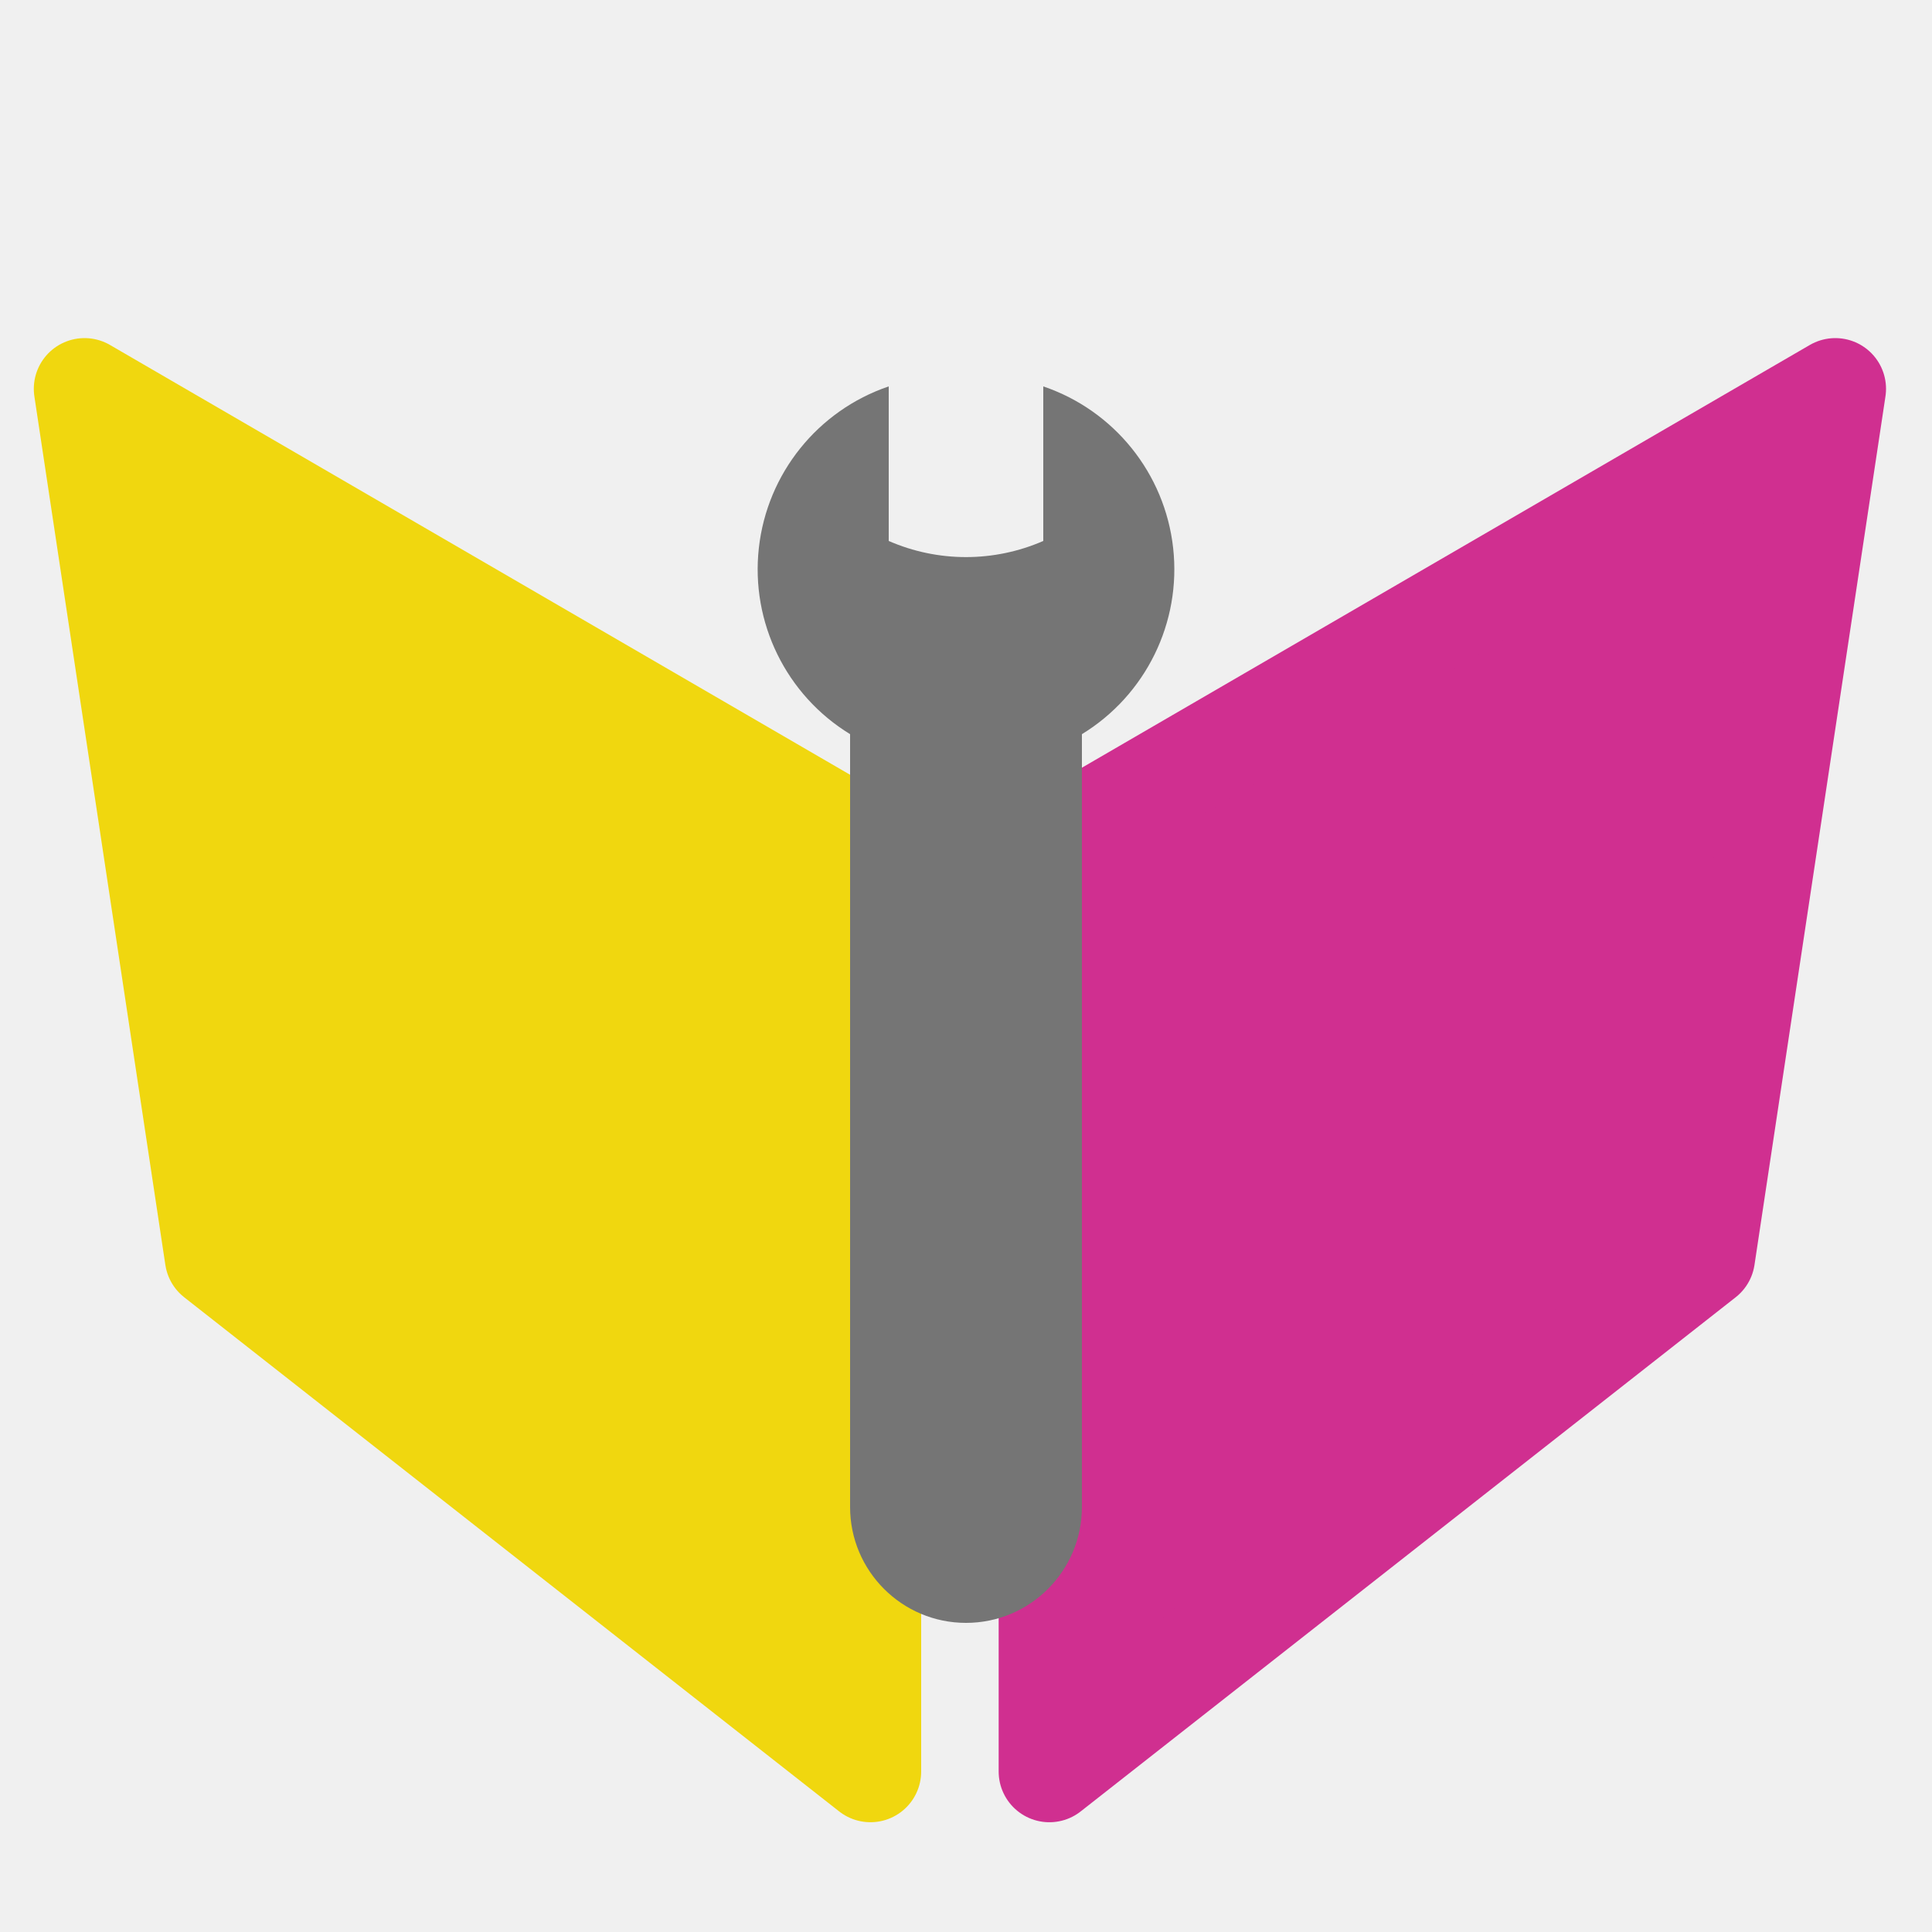
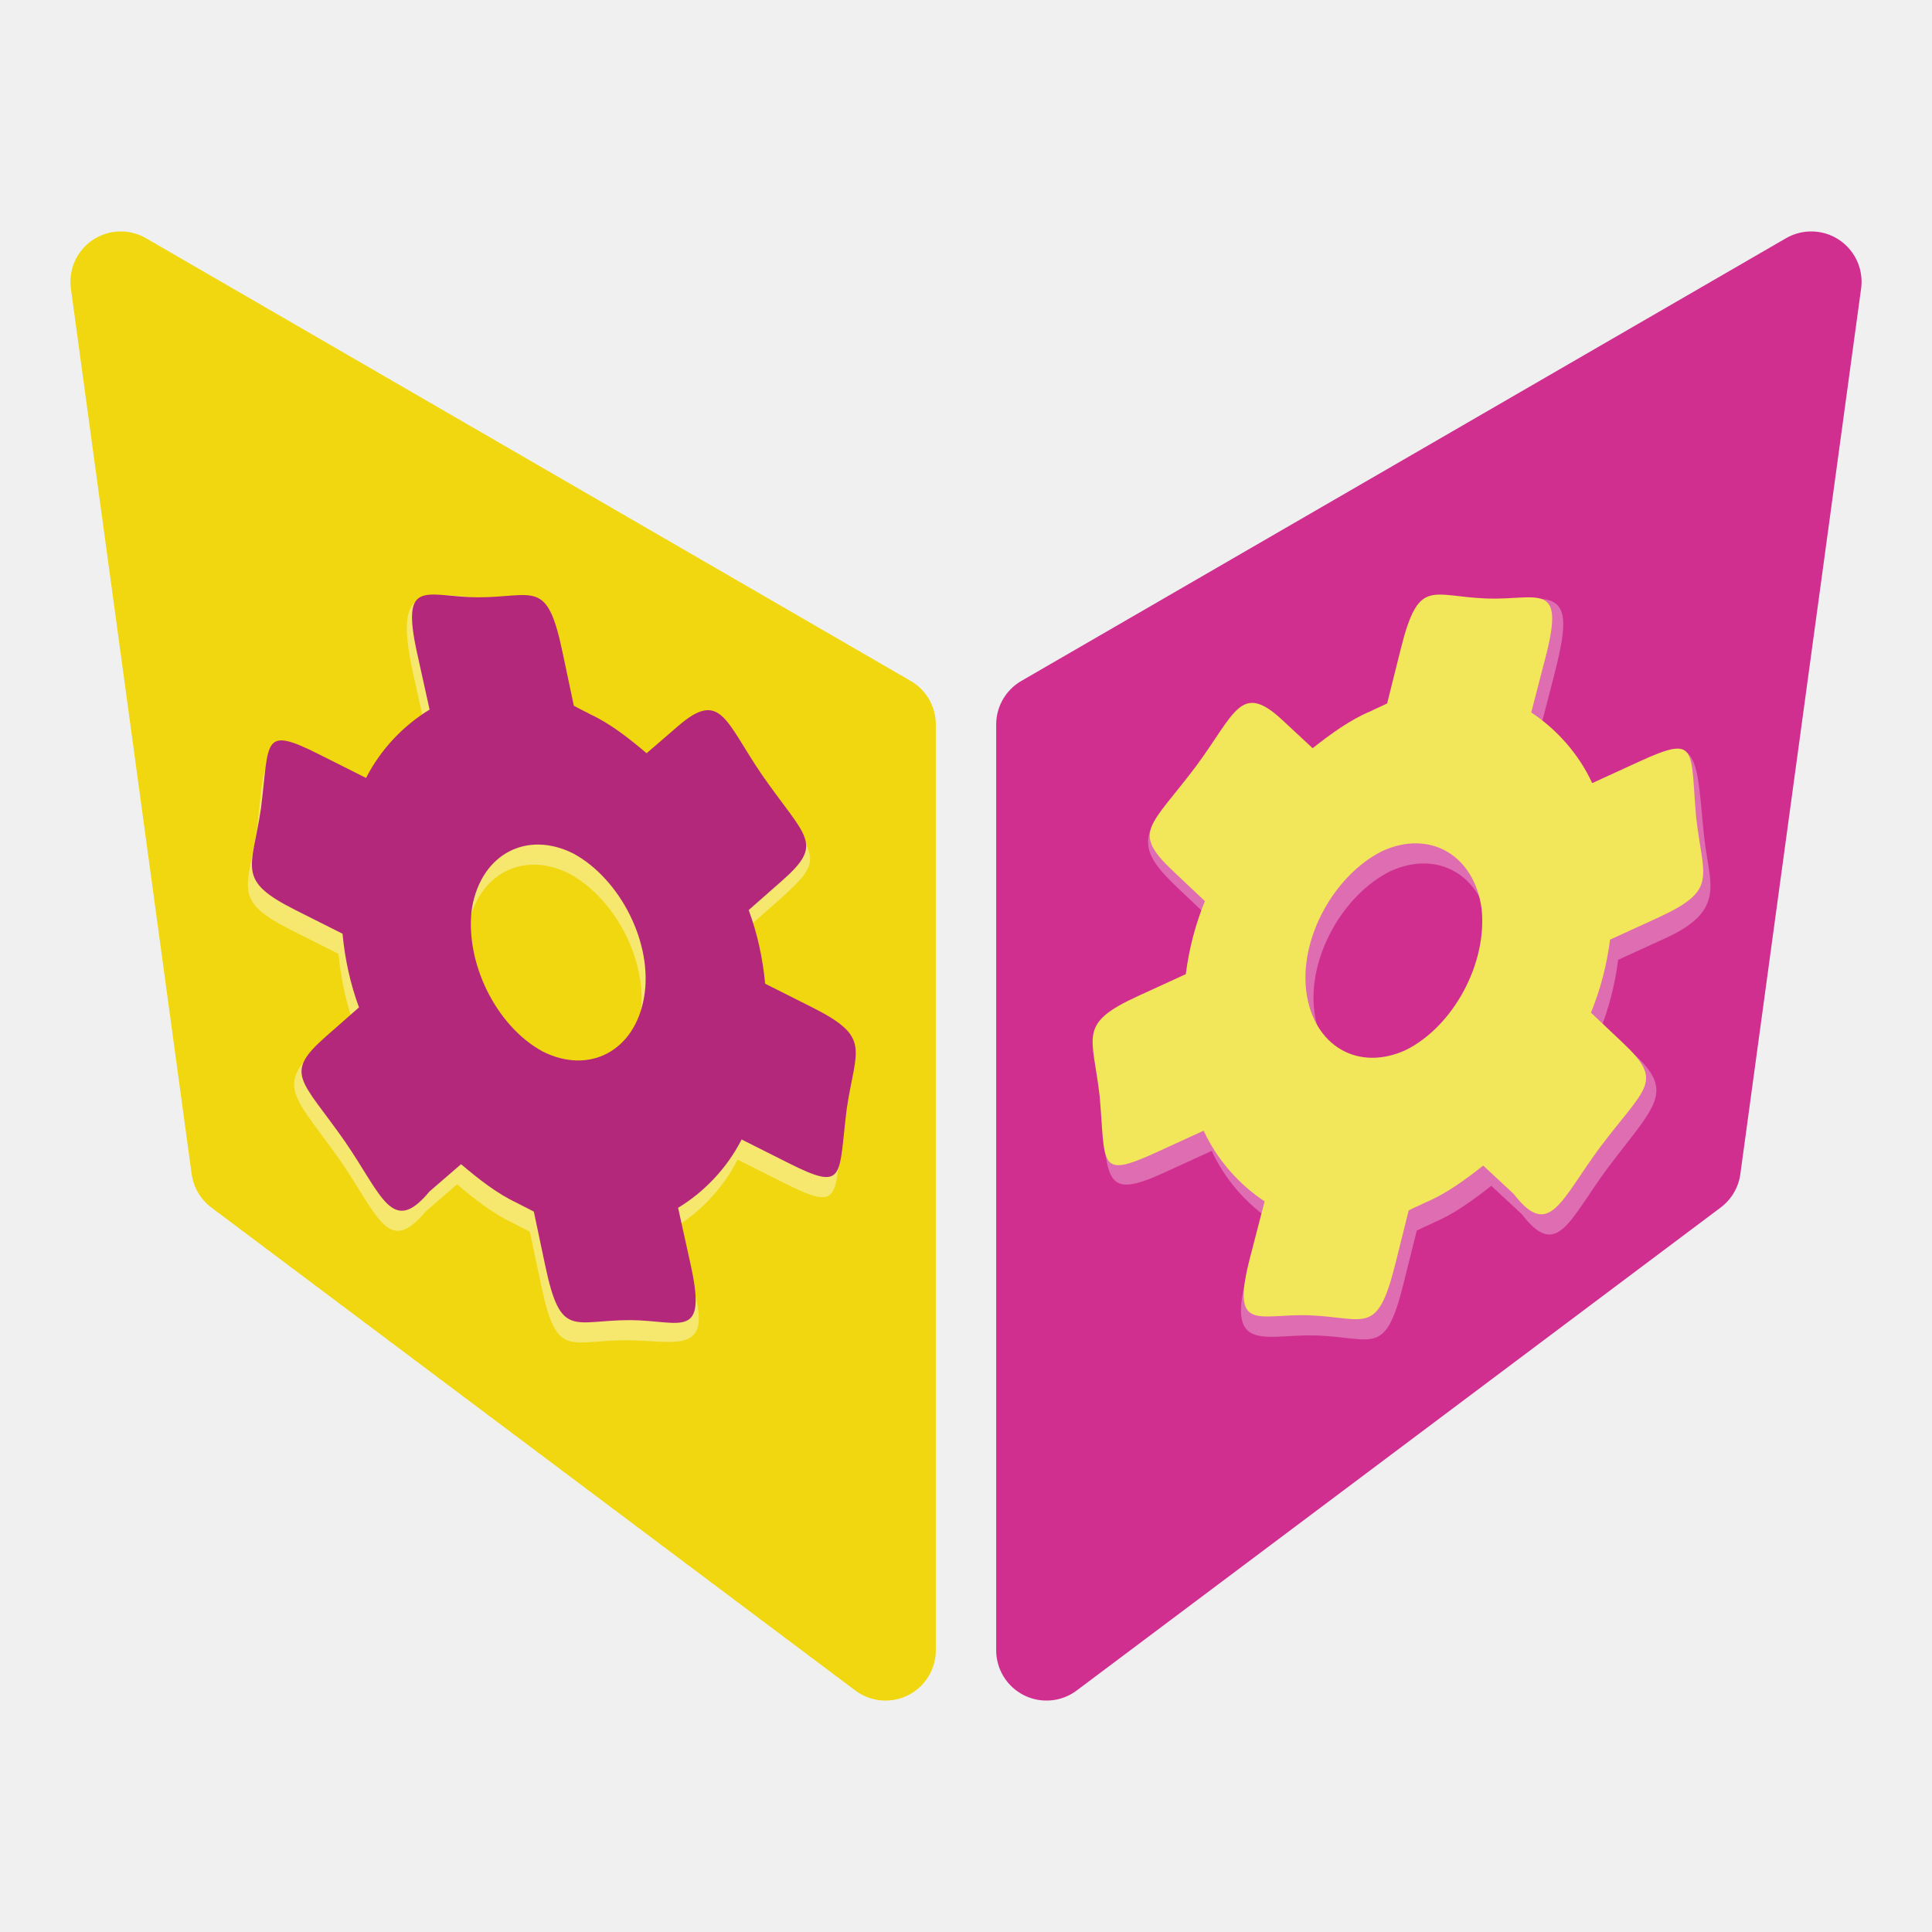
- <svg xmlns="http://www.w3.org/2000/svg" version="1.1" height="256px" width="256px" viewBox="0 0 200 200">
-   <g transform="scale(1.75) translate(-48,-30)">
-     <path style="fill:#f0d70f;stroke:#f0d70f;stroke-width:6;stroke-linecap:round;stroke-linejoin:round;stroke-miterlimit:4;stroke-dasharray:none;" d="M 53,53 99.491,80 V 134.792 L 60.748,104.379 Z" />
-     <path style="fill:#d02f90;stroke:#d02f90;stroke-width:6;stroke-linecap:round;stroke-linejoin:round;stroke-miterlimit:4;stroke-dasharray:none;" d="m 156.566,53 -46.491,27 v 54.793 l 38.743,-30.413 z" />
+ <svg xmlns="http://www.w3.org/2000/svg" width="48" version="1.1" height="48">
+   <path style="fill:#f0d70f;stroke:#f0d70f;stroke-linejoin:round;stroke-linecap:round;stroke-width:2.5" d="M 3,7 22,18 V 41 L 6,29 Z" />
+   <path style="opacity:.4;fill:#fff;stroke-width:.356" d="m 6.382,20.597 c 0.215,-1.705 0.014,-2.075 1.453,-1.352 l 1.16,.583 c 0.367,-0.723 0.943,-1.314 1.578,-1.698 l -.309,-1.398 c -0.468,-2.118 0.137,-2.017 1.497,-1.891 1.409,0.096 1.726,0.026 2.112,1.85 l .284,1.345 c 0.125,0.07 0.29,0.146 0.415,0.215 0.495,0.229 0.964,0.6 1.393,0.964 l .785,-.678 c 1.061,-0.916 1.554,-0.103 2.472,1.237 1.094,1.569 1.276,1.569 0.101,2.615 l -.821,.722 c 0.212,0.574 0.348,1.184 0.409,1.83 l 1.16,.583 c 1.491,0.749 1.095,1.012 0.868,2.518 -0.215,1.705 -0.014,2.075 -1.453,1.352 l -1.16,-.583 c -0.367,0.723 -0.943,1.314 -1.578,1.698 l .431,1.339 c 0.602,1.872 -0.361,1.454 -1.63,1.45 -1.413,0.001 -1.716,0.474 -2.101,-1.35 l -.284,-1.345 c -0.125,-0.07 -0.29,-0.146 -0.415,-0.215 -0.495,-0.229 -0.964,-0.6 -1.393,-0.964 l -.785,.678 c -0.921,1.112 -1.172,0.113 -2.089,-1.226 -1.094,-1.569 -1.68,-1.877 -0.611,-2.817 l .948,-.53 c -0.212,-0.574 -0.348,-1.184 -0.409,-1.83 l -1.16,-.583 c -1.491,-0.749 -1.095,-1.012 -0.868,-2.518 z  m 7.001,6.027 c 1.16,0.583 2.289,-0.014 2.519,-1.347 0.23,-1.333 -0.591,-2.938 -1.756,-3.571 -1.16,-0.583 -2.289,0.014 -2.519,1.347 -0.19,1.34 0.591,2.938 1.756,3.571 z " />
+   <path style="fill:#d02f90;stroke:#d02f90;stroke-linejoin:round;stroke-linecap:round;stroke-width:2.5" d="M 45,7 26,18 V 41 L 42,29 Z" />
+   <g style="stroke-width:.356">
+     <path style="opacity:.3;fill:#fff" d="m 42.342,20.819 c -0.187,-1.709 -0.071,-2.748 -1.447,-1.901 l -1.137,1.038 c -0.34,-0.736 -0.895,-1.347 -1.515,-1.755 l .359,-1.385 c 0.494,-1.904 0.296,-2.138 -1.378,-1.836 -1.412,-0.053 -1.775,-0.145 -2.227,1.664 l -.333,1.333 c -0.127,0.065 -0.295,0.135 -0.423,0.2 -0.503,0.21 -0.986,0.564 -1.428,0.913 l -.76,-.707 c -1.027,-0.954 -1.388,-0.399 -2.353,0.906 -1.626,1.451 -1.392,1.872 -0.357,2.85 l .794,.751 c -0.232,0.566 -0.391,1.17 -0.475,1.814 l -1.181,.541 c -1.517,0.695 -1.065,0.917 -1.114,2.397 0.153,1.712 0.094,2.162 1.557,1.492 l 1.181,-.541 c 0.34,0.736 0.895,1.347 1.515,1.755 l -.658,1.397 c -0.494,1.904 0.487,1.393 1.755,1.435 1.412,0.053 1.697,0.536 2.149,-1.273 l .333,-1.333 c 0.127,-0.065 0.295,-0.135 0.423,-0.2 0.503,-0.21 0.986,-0.564 1.428,-0.913 l .76,.707 c 0.88,1.144 1.167,0.156 2.133,-1.149 1.15,-1.528 1.698,-1.883 0.656,-2.826 l -.871,-.532 c 0.232,-0.566 0.391,-1.17 0.475,-1.814 l 1.181,-.541 c 1.517,-0.695 1.082,-1.358 0.959,-2.485 z  m -7.216,5.769 c -1.181,0.541 -2.287,-0.097 -2.469,-1.438 -0.182,-1.341 0.698,-2.914 1.885,-3.505 1.181,-0.541 2.287,0.097 2.469,1.438 0.141,1.346 -0.698,2.914 -1.885,3.505 z " />
+     <path style="fill:#f2e65a" d="m 42.142,20.319 c -0.153,-1.712 0.061,-2.074 -1.403,-1.404 l -1.181,.541 c -0.34,-0.736 -0.895,-1.347 -1.515,-1.755 l .359,-1.385 c 0.494,-1.904 -0.188,-1.404 -1.457,-1.446 -1.412,-0.053 -1.697,-0.536 -2.149,1.273 l -.333,1.333 c -0.127,0.065 -0.295,0.135 -0.423,0.2 -0.503,0.21 -0.986,0.564 -1.428,0.913 l -.76,-.707 c -1.027,-0.954 -1.167,-0.156 -2.133,1.149 -1.15,1.528 -1.613,1.629 -0.578,2.607 l .794,.751 c -0.232,0.566 -0.391,1.17 -0.475,1.814 l -1.181,.541 c -1.517,0.695 -1.132,0.972 -0.959,2.485 0.153,1.712 -0.061,2.074 1.403,1.404 l 1.181,-.541 c 0.34,0.736 0.895,1.347 1.515,1.755 l -.359,1.385 c -0.494,1.904 0.188,1.404 1.457,1.446 1.412,0.053 1.697,0.536 2.149,-1.273 l .333,-1.333 c 0.127,-0.065 0.295,-0.135 0.423,-0.2 0.503,-0.21 0.986,-0.564 1.428,-0.913 l .76,.707 c 0.88,1.144 1.167,0.156 2.133,-1.149 1.15,-1.528 1.613,-1.629 0.578,-2.607 l -.794,-.751 c 0.232,-0.566 0.391,-1.17 0.475,-1.814 l 1.181,-.541 c 1.517,-0.695 1.132,-0.972 0.959,-2.485 z  m -7.216,5.769 c -1.181,0.541 -2.287,-0.097 -2.469,-1.438 -0.182,-1.341 0.698,-2.914 1.885,-3.505 1.181,-0.541 2.287,0.097 2.469,1.438 0.141,1.346 -0.698,2.914 -1.885,3.505 z " />
+     <path style="fill:#b3287b" d="m 6.482,20.097 c 0.215,-1.705 0.014,-2.075 1.453,-1.352 l 1.16,.583 c 0.367,-0.723 0.943,-1.314 1.578,-1.698 l -.309,-1.398 c -0.424,-1.921 0.239,-1.396 1.508,-1.392 1.413,-0.001 1.716,-0.474 2.101,1.35 l .284,1.345 c 0.125,0.07 0.29,0.146 0.415,0.215 0.495,0.229 0.964,0.6 1.393,0.964 l .785,-.678 c 1.061,-0.916 1.172,-0.113 2.089,1.226 1.094,1.569 1.552,1.686 0.483,2.626 l -.821,.722 c 0.212,0.574 0.348,1.184 0.409,1.83 l 1.16,.583 c 1.491,0.749 1.095,1.012 0.868,2.518 -0.215,1.705 -0.014,2.075 -1.453,1.352 l -1.16,-.583 c -0.367,0.723 -0.943,1.314 -1.578,1.698 l .309,1.398 c 0.424,1.921 -0.239,1.396 -1.508,1.392 -1.413,0.001 -1.716,0.474 -2.101,-1.35 l -.284,-1.345 c -0.125,-0.07 -0.29,-0.146 -0.415,-0.215 -0.495,-0.229 -0.964,-0.6 -1.393,-0.964 l -.785,.678 c -0.921,1.112 -1.172,0.113 -2.089,-1.226 -1.094,-1.569 -1.552,-1.686 -0.483,-2.626 l .821,-.722 c -0.212,-0.574 -0.348,-1.184 -0.409,-1.83 l -1.16,-.583 c -1.491,-0.749 -1.095,-1.012 -0.868,-2.518 z  m 7.001,6.027 c 1.16,0.583 2.289,-0.014 2.519,-1.347 0.23,-1.333 -0.591,-2.938 -1.756,-3.571 -1.16,-0.583 -2.289,0.014 -2.519,1.347 -0.19,1.34 0.591,2.938 1.756,3.571 z " />
  </g>
-   <path style="fill:#757575;" d="m 92,40 0,16 a 20 20 0 0 0 16,0 l 0,-16 a 20 20 0 0 1 4,36 l 0,80 a 12 12 0 0 1 -24,0 l 0,-80 a 20 20 0 0 1 4,-36" />
</svg>
